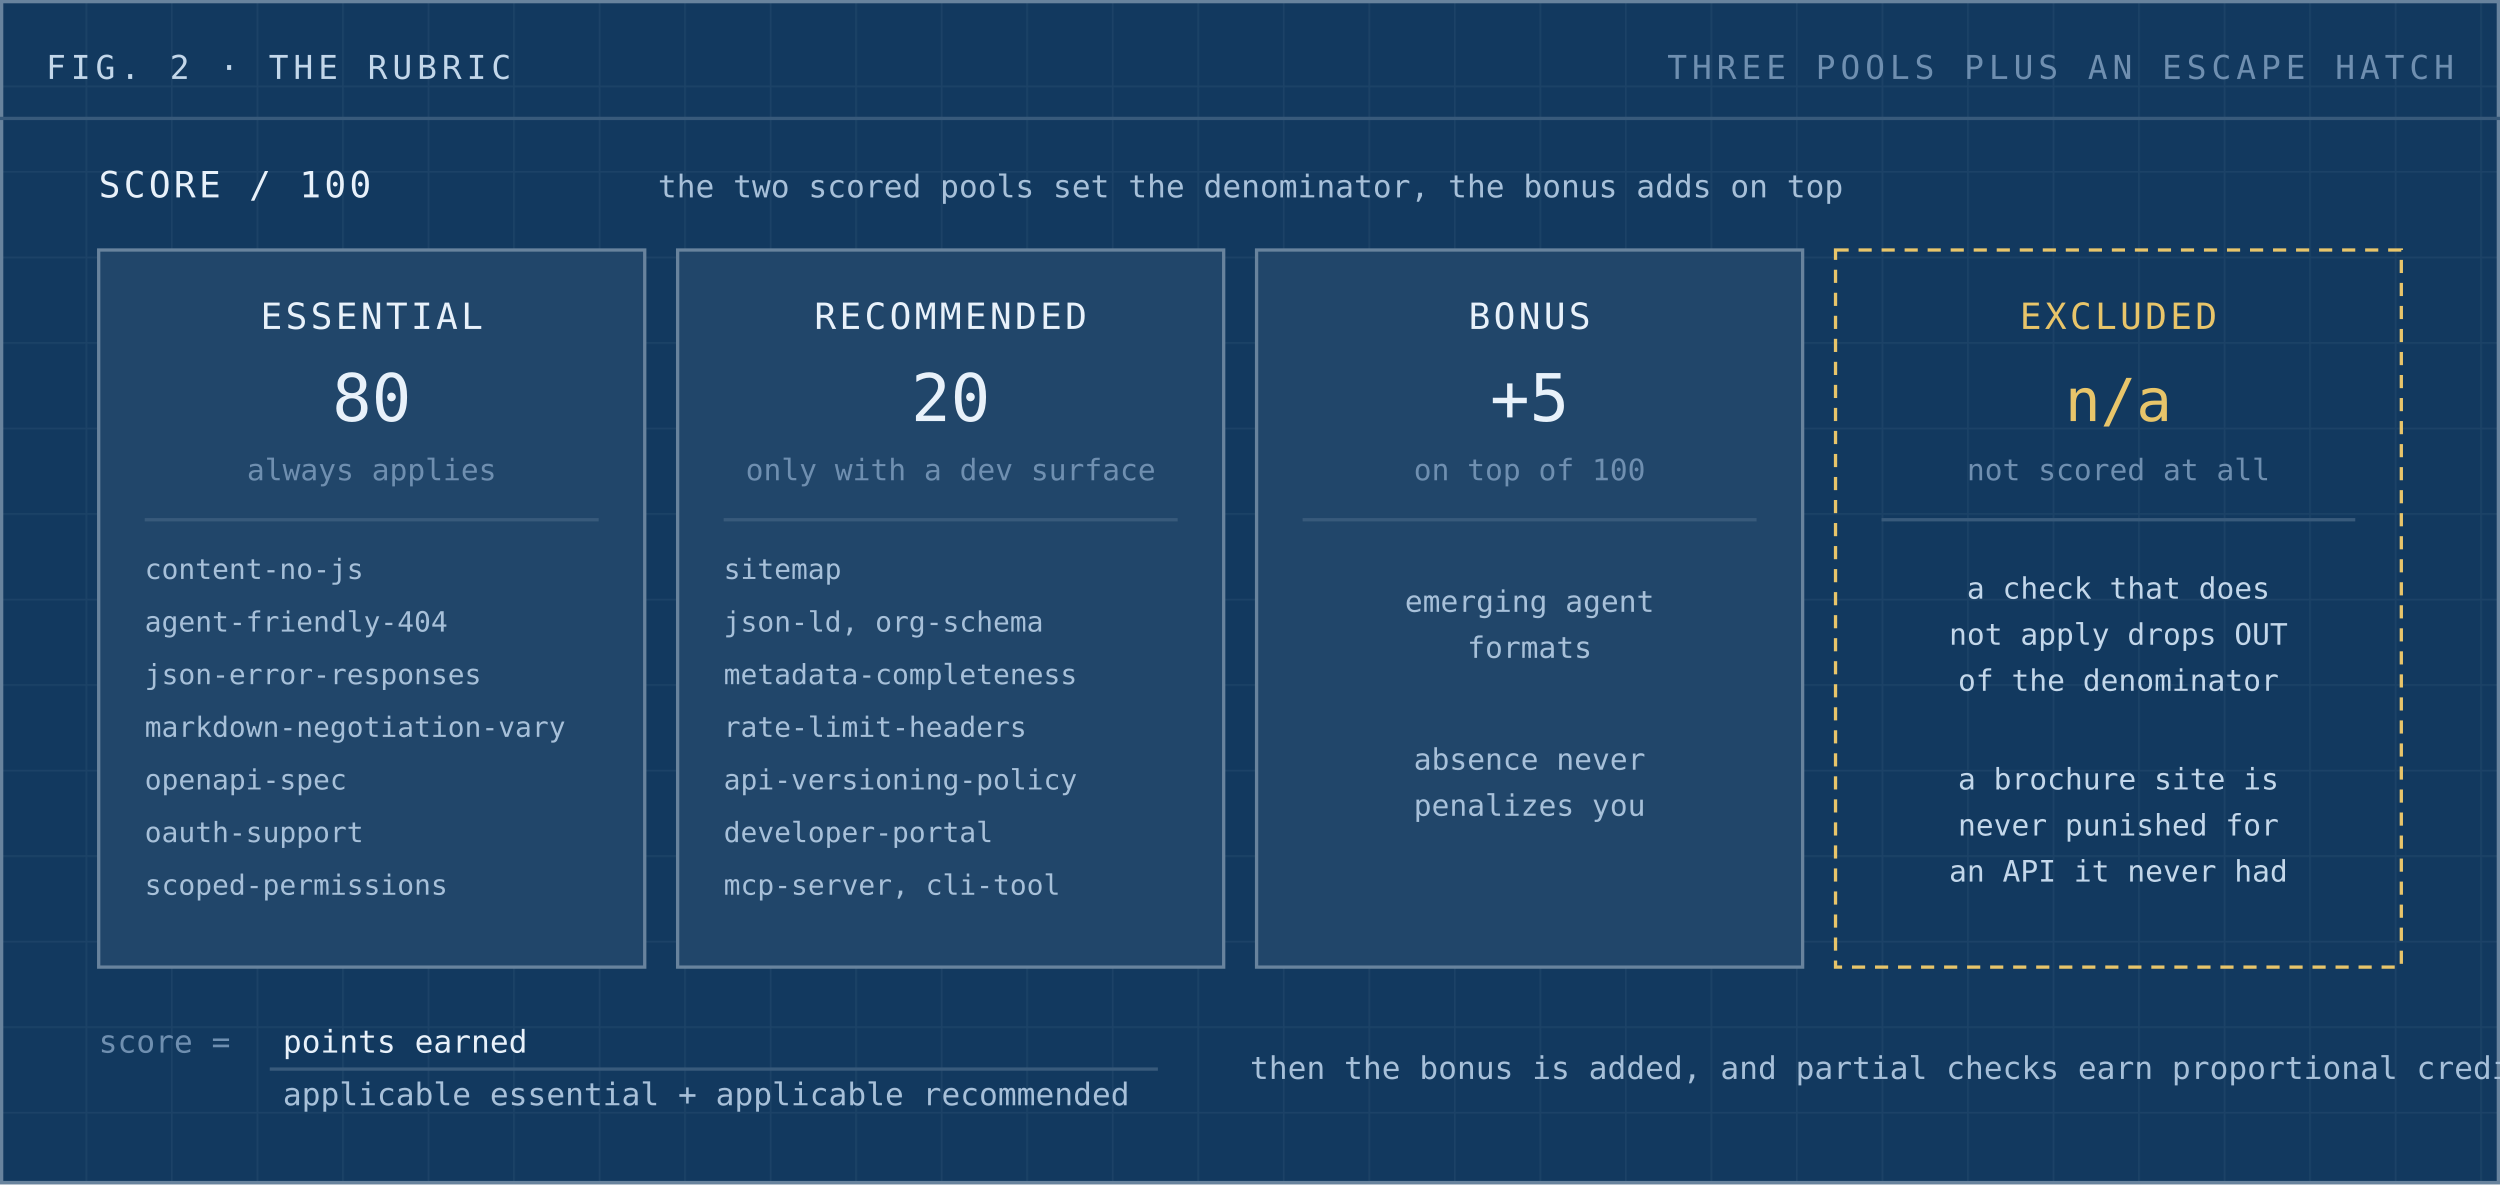
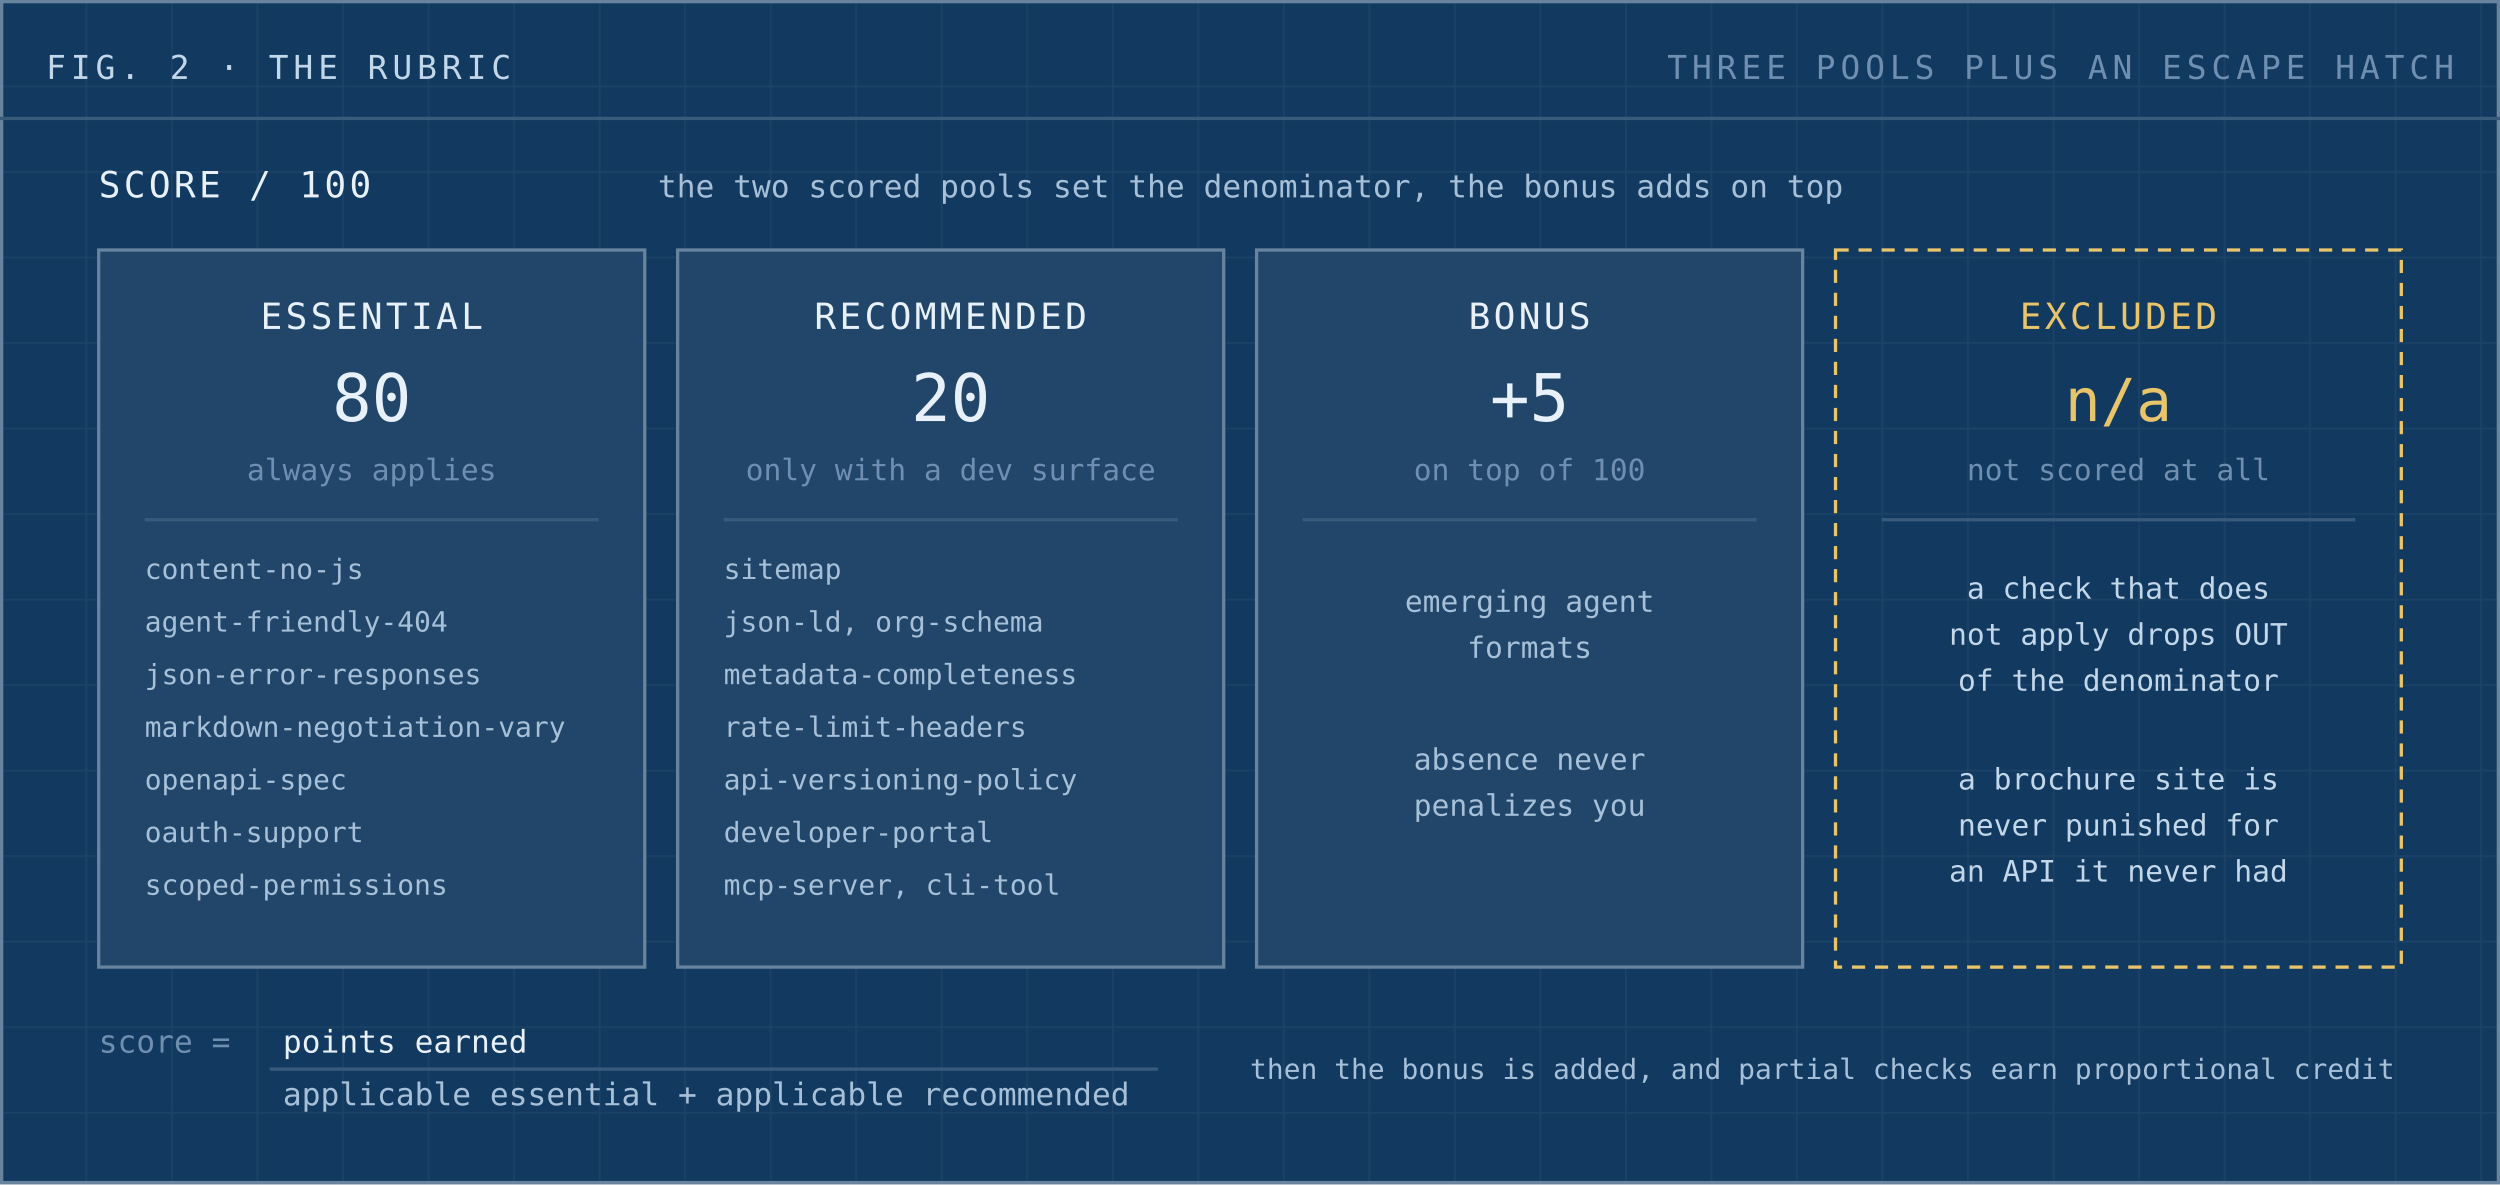
<svg xmlns="http://www.w3.org/2000/svg" viewBox="0 0 760 360" font-family="ui-monospace, SFMono-Regular, Menlo, Consolas, monospace">
  <defs>
    <pattern id="grid2b" width="26" height="26" patternUnits="userSpaceOnUse">
      <path d="M 26 0 L 0 0 0 26" fill="none" stroke="#e8f1fa" stroke-opacity="0.05" stroke-width="1" />
    </pattern>
  </defs>
  <rect width="760" height="360" fill="#12395f" />
  <rect width="760" height="360" fill="url(#grid2b)" />
  <rect x="0.5" y="0.5" width="759" height="359" fill="none" stroke="#68839d" />
  <text x="14" y="24" font-size="10" letter-spacing="1.5" fill="#c3d7ea">FIG. 2 · THE RUBRIC</text>
  <text x="746" y="24" font-size="10" letter-spacing="1.5" fill="#6f8fb0" text-anchor="end">THREE POOLS PLUS AN ESCAPE HATCH</text>
  <line x1="0" y1="36" x2="760" y2="36" stroke="#385a7b" />
  <text x="30" y="60" font-size="11" letter-spacing="1" fill="#e8f1fa">SCORE / 100</text>
  <text x="200" y="60" font-size="9.5" fill="#a7c0d9">the two scored pools set the denominator, the bonus adds on top</text>
  <rect x="30" y="76" width="166" height="218" fill="#21466a" stroke="#68839d" />
  <text x="113" y="100" font-size="11" letter-spacing="1" fill="#e8f1fa" text-anchor="middle">ESSENTIAL</text>
  <text x="113" y="128" font-size="20" fill="#e8f1fa" text-anchor="middle">80</text>
  <text x="113" y="146" font-size="9" fill="#6f8fb0" text-anchor="middle">always applies</text>
  <line x1="44" y1="158" x2="182" y2="158" stroke="#385a7b" />
  <text x="44" y="176" font-size="8.5" fill="#a7c0d9">content-no-js</text>
  <text x="44" y="192" font-size="8.5" fill="#a7c0d9">agent-friendly-404</text>
  <text x="44" y="208" font-size="8.5" fill="#a7c0d9">json-error-responses</text>
  <text x="44" y="224" font-size="8.5" fill="#a7c0d9">markdown-negotiation-vary</text>
  <text x="44" y="240" font-size="8.5" fill="#a7c0d9">openapi-spec</text>
  <text x="44" y="256" font-size="8.5" fill="#a7c0d9">oauth-support</text>
  <text x="44" y="272" font-size="8.5" fill="#a7c0d9">scoped-permissions</text>
  <rect x="206" y="76" width="166" height="218" fill="#21466a" stroke="#68839d" />
  <text x="289" y="100" font-size="11" letter-spacing="1" fill="#e8f1fa" text-anchor="middle">RECOMMENDED</text>
  <text x="289" y="128" font-size="20" fill="#e8f1fa" text-anchor="middle">20</text>
  <text x="289" y="146" font-size="9" fill="#6f8fb0" text-anchor="middle">only with a dev surface</text>
  <line x1="220" y1="158" x2="358" y2="158" stroke="#385a7b" />
  <text x="220" y="176" font-size="8.5" fill="#a7c0d9">sitemap</text>
  <text x="220" y="192" font-size="8.5" fill="#a7c0d9">json-ld, org-schema</text>
  <text x="220" y="208" font-size="8.5" fill="#a7c0d9">metadata-completeness</text>
  <text x="220" y="224" font-size="8.5" fill="#a7c0d9">rate-limit-headers</text>
  <text x="220" y="240" font-size="8.5" fill="#a7c0d9">api-versioning-policy</text>
  <text x="220" y="256" font-size="8.5" fill="#a7c0d9">developer-portal</text>
  <text x="220" y="272" font-size="8.5" fill="#a7c0d9">mcp-server, cli-tool</text>
  <rect x="382" y="76" width="166" height="218" fill="#21466a" stroke="#68839d" />
  <text x="465" y="100" font-size="11" letter-spacing="1" fill="#e8f1fa" text-anchor="middle">BONUS</text>
  <text x="465" y="128" font-size="20" fill="#e8f1fa" text-anchor="middle">+5</text>
  <text x="465" y="146" font-size="9" fill="#6f8fb0" text-anchor="middle">on top of 100</text>
  <line x1="396" y1="158" x2="534" y2="158" stroke="#385a7b" />
  <text x="465" y="186" font-size="9" fill="#a7c0d9" text-anchor="middle">emerging agent</text>
  <text x="465" y="200" font-size="9" fill="#a7c0d9" text-anchor="middle">formats</text>
  <text x="465" y="234" font-size="9" fill="#a7c0d9" text-anchor="middle">absence never</text>
  <text x="465" y="248" font-size="9" fill="#a7c0d9" text-anchor="middle">penalizes you</text>
  <rect x="558" y="76" width="172" height="218" fill="none" stroke="#e8c56a" stroke-dasharray="4 3" />
  <text x="644" y="100" font-size="11" letter-spacing="1" fill="#e8c56a" text-anchor="middle">EXCLUDED</text>
  <text x="644" y="128" font-size="18" fill="#e8c56a" text-anchor="middle">n/a</text>
  <text x="644" y="146" font-size="9" fill="#6f8fb0" text-anchor="middle">not scored at all</text>
  <line x1="572" y1="158" x2="716" y2="158" stroke="#385a7b" />
  <text x="644" y="182" font-size="9" fill="#c3d7ea" text-anchor="middle">a check that does</text>
  <text x="644" y="196" font-size="9" fill="#c3d7ea" text-anchor="middle">not apply drops OUT</text>
  <text x="644" y="210" font-size="9" fill="#c3d7ea" text-anchor="middle">of the denominator</text>
  <text x="644" y="240" font-size="9" fill="#c3d7ea" text-anchor="middle">a brochure site is</text>
  <text x="644" y="254" font-size="9" fill="#c3d7ea" text-anchor="middle">never punished for</text>
  <text x="644" y="268" font-size="9" fill="#c3d7ea" text-anchor="middle">an API it never had</text>
  <text x="30" y="320" font-size="9.5" fill="#6f8fb0">score =</text>
  <text x="86" y="320" font-size="9.5" fill="#e8f1fa">points earned</text>
  <text x="86" y="336" font-size="9.5" fill="#a7c0d9">applicable essential + applicable recommended</text>
  <line x1="82" y1="325" x2="352" y2="325" stroke="#385a7b" />
-   <text x="380" y="328" font-size="9.5" fill="#a7c0d9">then the bonus is added, and partial checks earn proportional credit</text>
+   <text x="380" y="328" font-size="8.5" fill="#a7c0d9">then the bonus is added, and partial checks earn proportional credit</text>
</svg>
